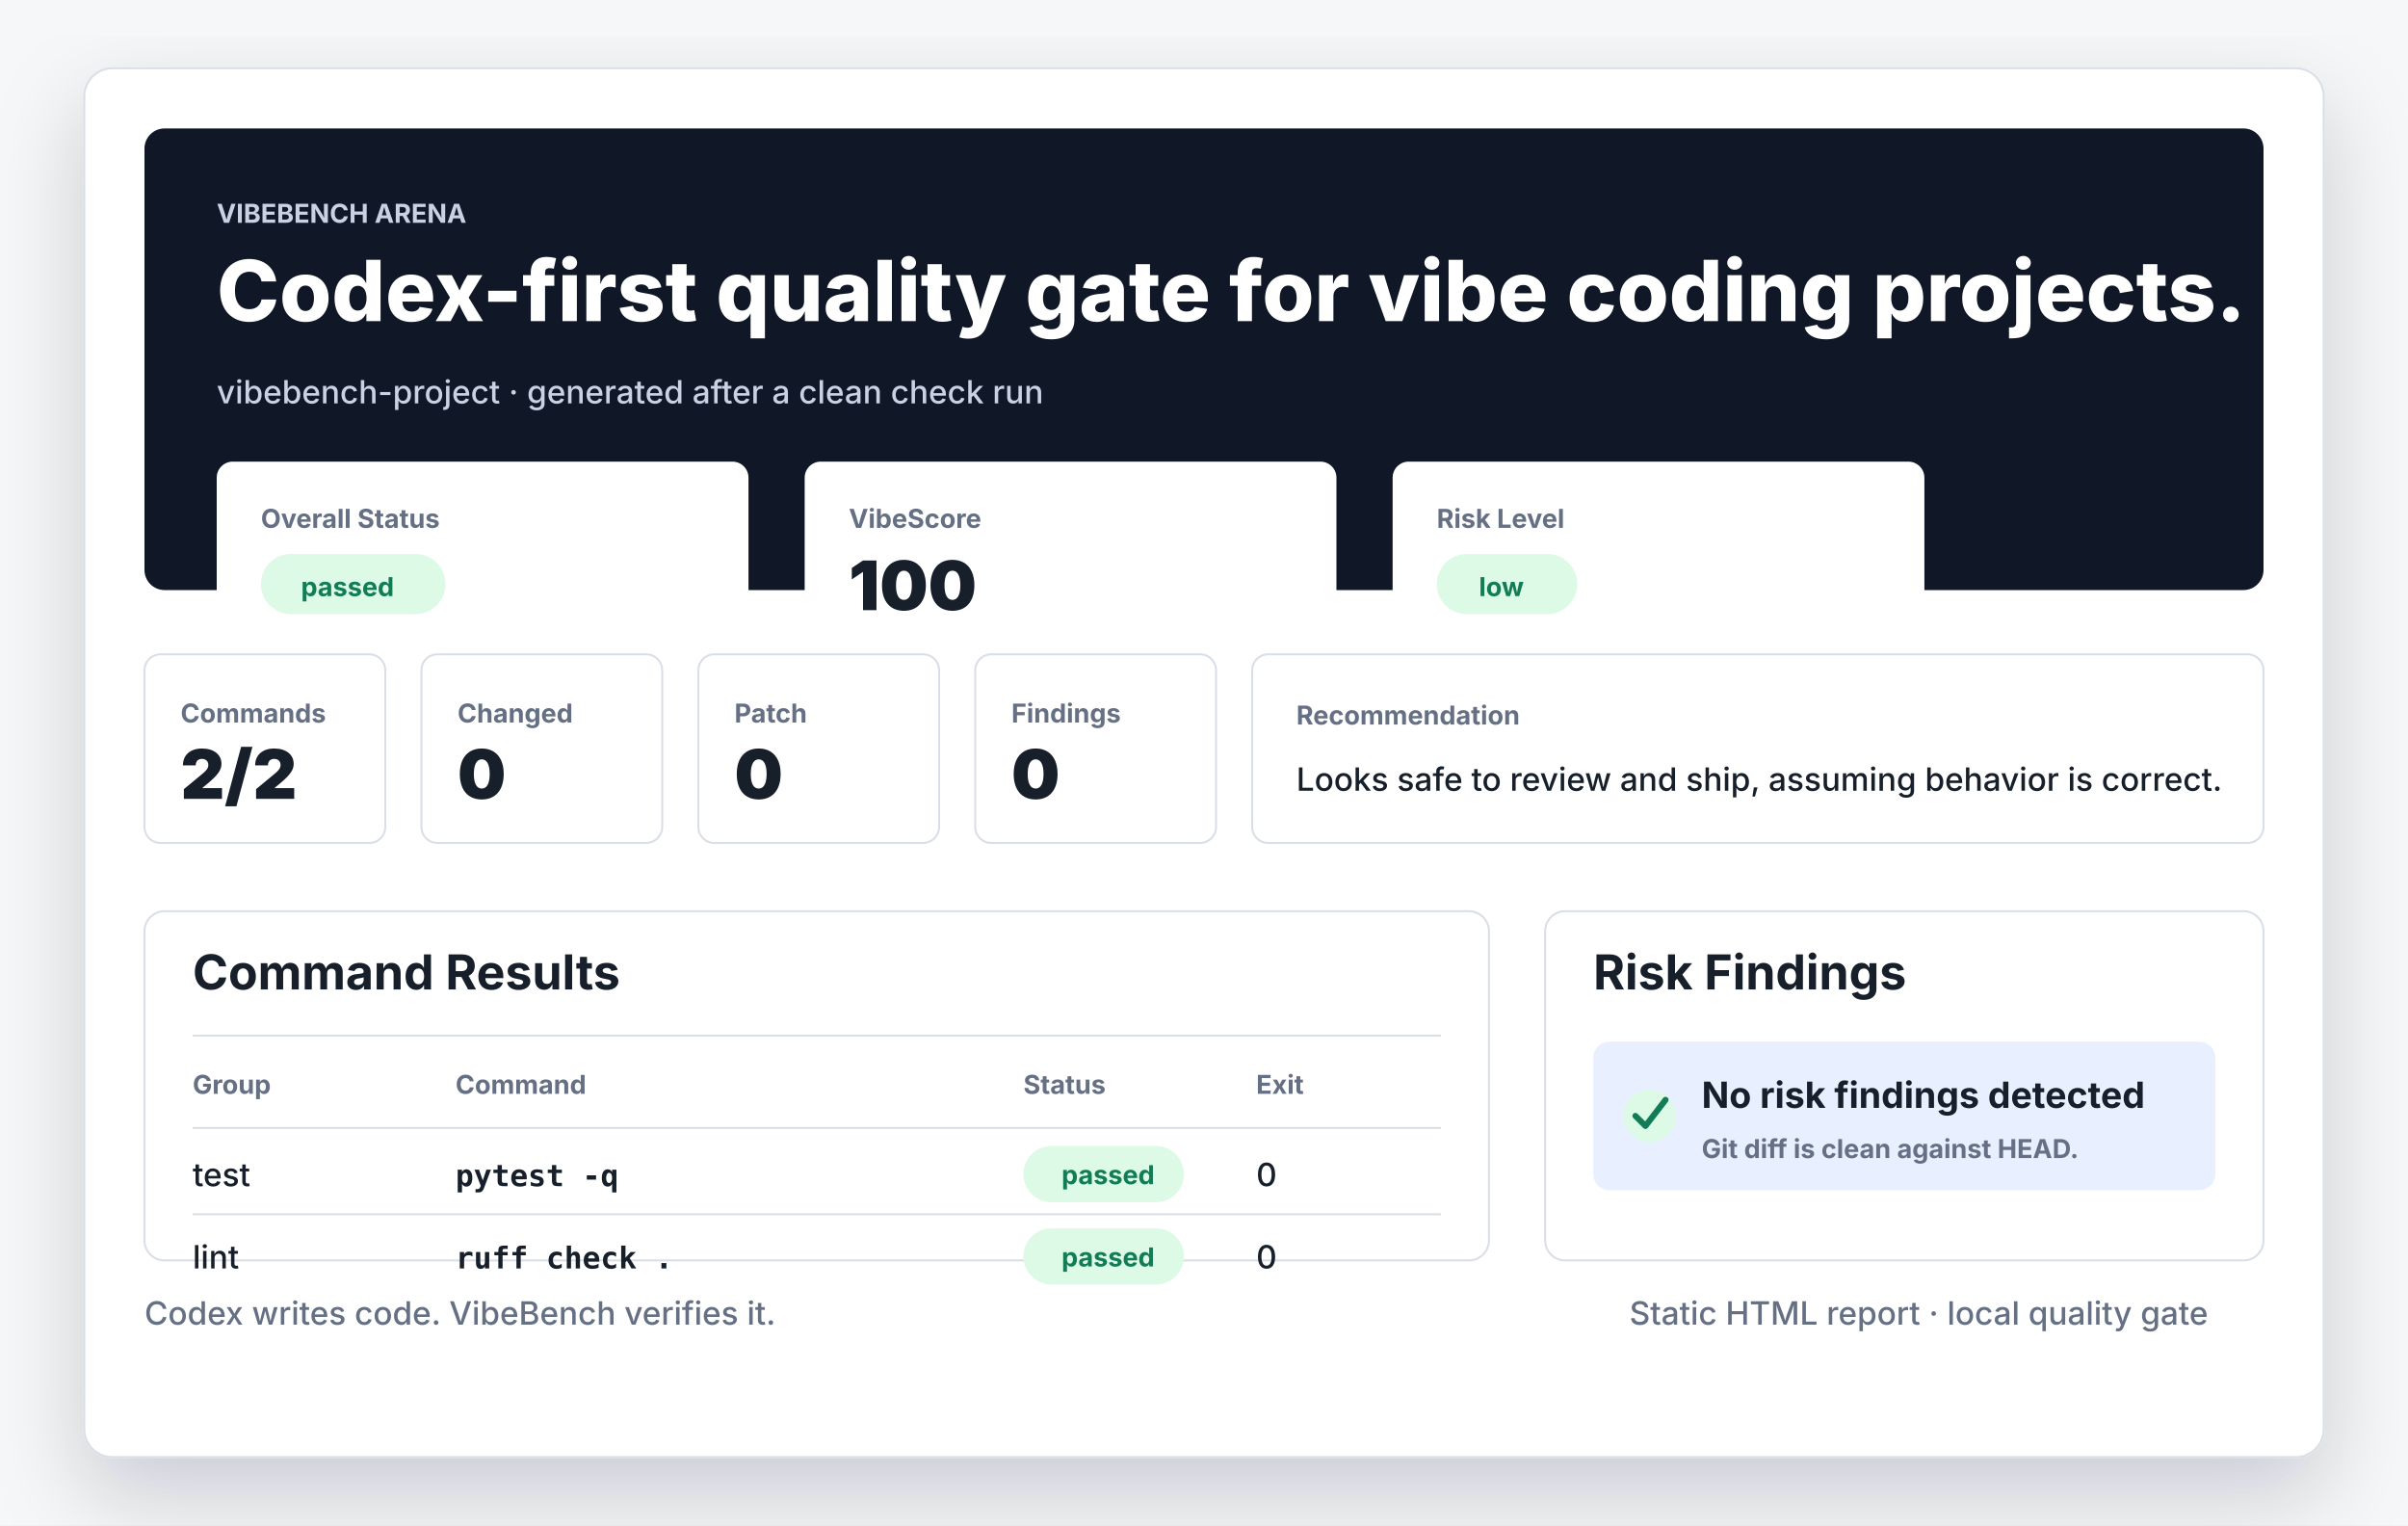
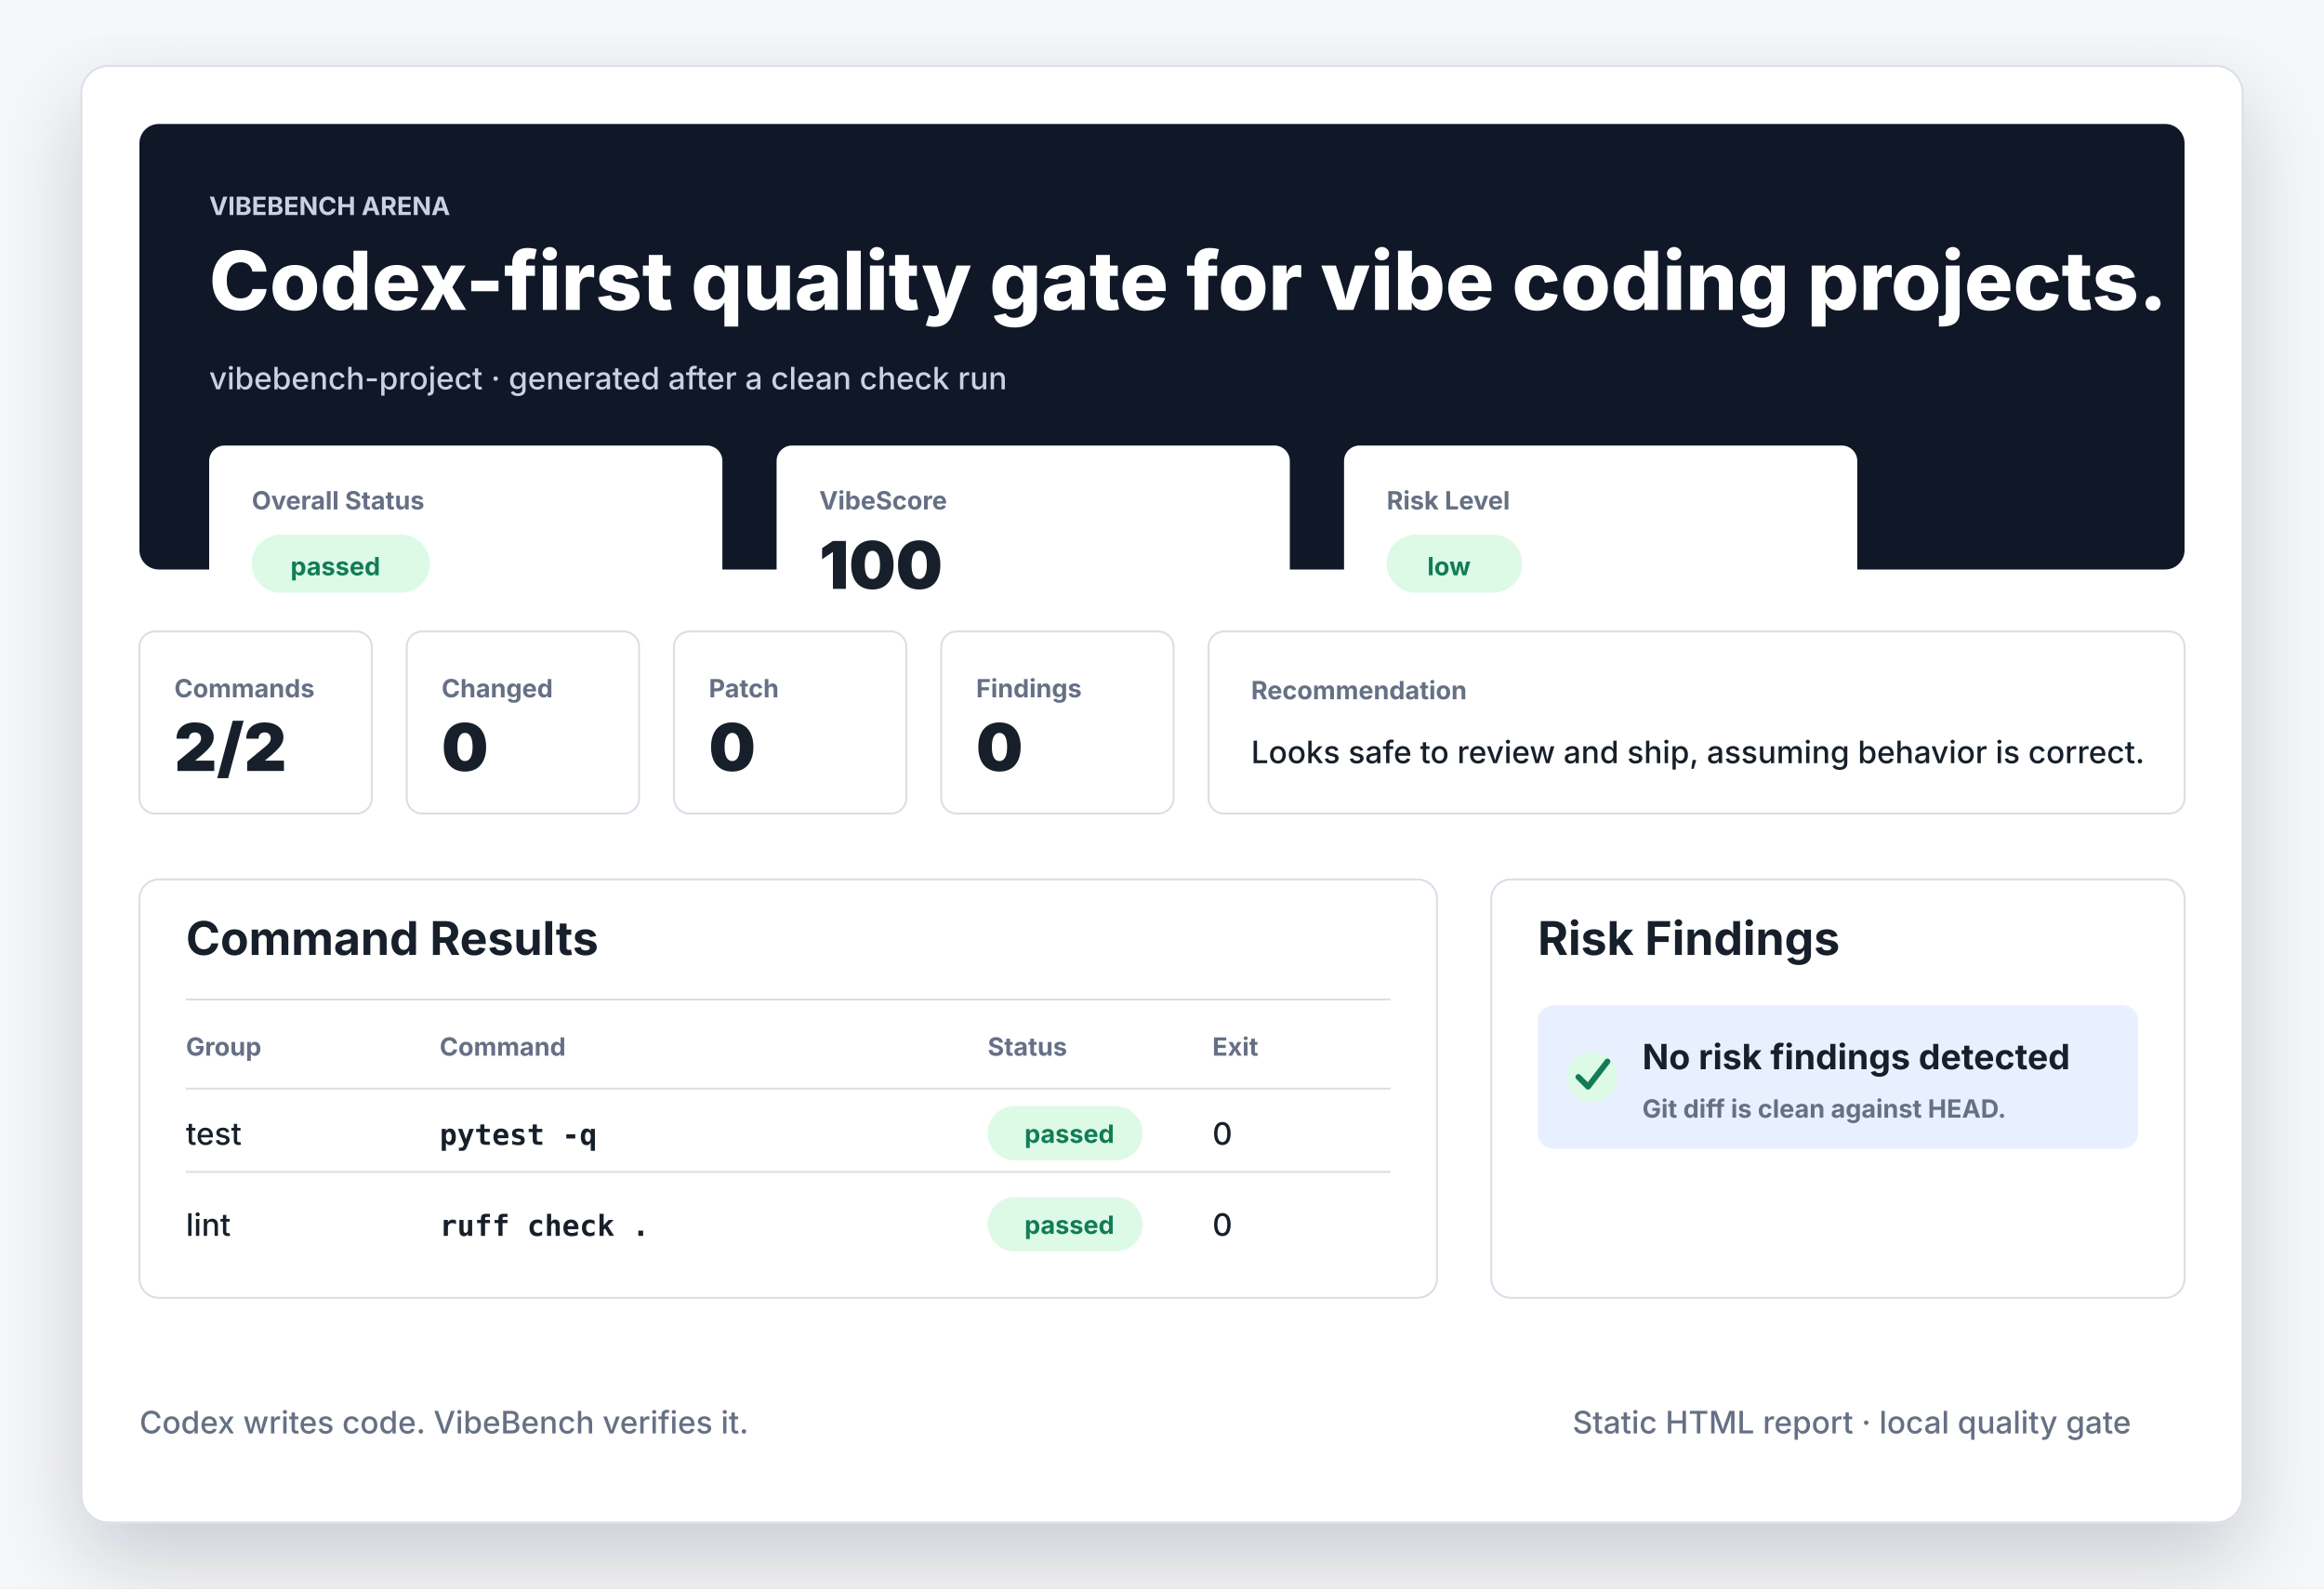
- <svg xmlns="http://www.w3.org/2000/svg" width="1200" height="760" viewBox="0 0 1200 760" role="img" aria-labelledby="title desc">
+ <svg xmlns="http://www.w3.org/2000/svg" width="1200" height="820" viewBox="0 0 1200 820" role="img" aria-labelledby="title desc">
  <defs>
    <filter id="shadow" x="-20%" y="-20%" width="140%" height="140%">
      <feDropShadow dx="0" dy="18" stdDeviation="22" flood-color="#101828" flood-opacity="0.18" />
    </filter>
    <style>
      .bg { fill: #f6f7f9; }
      .ink { fill: #17202a; }
      .muted { fill: #667085; }
      .panel { fill: #ffffff; stroke: #d9dee7; stroke-width: 1; }
      .hero { fill: #101828; }
      .hero-muted { fill: #c8d2e2; }
      .white { fill: #ffffff; }
      .green { fill: #127c56; }
      .green-bg { fill: #dcfae6; }
      .blue-bg { fill: #e8f0ff; }
      .line { stroke: #d9dee7; stroke-width: 1; }
      .title { font: 800 42px Inter, ui-sans-serif, system-ui, -apple-system, BlinkMacSystemFont, "Segoe UI", sans-serif; letter-spacing: 0; }
      .h2 { font: 750 24px Inter, ui-sans-serif, system-ui, -apple-system, BlinkMacSystemFont, "Segoe UI", sans-serif; letter-spacing: 0; }
      .h3 { font: 750 18px Inter, ui-sans-serif, system-ui, -apple-system, BlinkMacSystemFont, "Segoe UI", sans-serif; letter-spacing: 0; }
      .body { font: 500 16px Inter, ui-sans-serif, system-ui, -apple-system, BlinkMacSystemFont, "Segoe UI", sans-serif; letter-spacing: 0; }
      .small { font: 650 13px Inter, ui-sans-serif, system-ui, -apple-system, BlinkMacSystemFont, "Segoe UI", sans-serif; letter-spacing: 0; }
      .mono { font: 600 15px ui-monospace, SFMono-Regular, Menlo, Consolas, monospace; letter-spacing: 0; }
      .number { font: 850 34px Inter, ui-sans-serif, system-ui, -apple-system, BlinkMacSystemFont, "Segoe UI", sans-serif; letter-spacing: 0; }
    </style>
  </defs>
-   <rect class="bg" width="1200" height="760" rx="0" />
-   <rect x="42" y="34" width="1116" height="692" rx="14" class="panel" filter="url(#shadow)" />
+   <rect class="bg" width="1200" height="820" rx="0" />
+   <rect x="42" y="34" width="1116" height="752" rx="14" class="panel" filter="url(#shadow)" />
  <rect x="72" y="64" width="1056" height="230" rx="10" class="hero" />
  <text x="108" y="111" class="small hero-muted">VIBEBENCH ARENA</text>
  <text x="108" y="160" class="title white">Codex-first quality gate for vibe coding projects.</text>
  <text x="108" y="201" class="body hero-muted">vibebench-project · generated after a clean check run</text>
  <rect x="108" y="230" width="265" height="92" rx="8" fill="#ffffff" />
  <text x="130" y="263" class="small muted">Overall Status</text>
  <rect x="130" y="276" width="92" height="30" rx="15" class="green-bg" />
  <text x="150" y="297" class="small green">passed</text>
  <rect x="401" y="230" width="265" height="92" rx="8" fill="#ffffff" />
  <text x="423" y="263" class="small muted">VibeScore</text>
  <text x="423" y="304" class="number ink">100</text>
  <rect x="694" y="230" width="265" height="92" rx="8" fill="#ffffff" />
  <text x="716" y="263" class="small muted">Risk Level</text>
  <rect x="716" y="276" width="70" height="30" rx="15" class="green-bg" />
  <text x="737" y="297" class="small green">low</text>
  <g transform="translate(72 326)">
    <rect width="120" height="94" rx="8" class="panel" />
    <text x="18" y="34" class="small muted">Commands</text>
    <text x="18" y="72" class="number ink">2/2</text>
  </g>
  <g transform="translate(210 326)">
    <rect width="120" height="94" rx="8" class="panel" />
    <text x="18" y="34" class="small muted">Changed</text>
    <text x="18" y="72" class="number ink">0</text>
  </g>
  <g transform="translate(348 326)">
    <rect width="120" height="94" rx="8" class="panel" />
    <text x="18" y="34" class="small muted">Patch</text>
    <text x="18" y="72" class="number ink">0</text>
  </g>
  <g transform="translate(486 326)">
    <rect width="120" height="94" rx="8" class="panel" />
    <text x="18" y="34" class="small muted">Findings</text>
    <text x="18" y="72" class="number ink">0</text>
  </g>
  <g transform="translate(624 326)">
    <rect width="504" height="94" rx="8" class="panel" />
    <text x="22" y="35" class="small muted">Recommendation</text>
    <text x="22" y="68" class="body ink">Looks safe to review and ship, assuming behavior is correct.</text>
  </g>
  <g transform="translate(72 454)">
-     <rect width="670" height="174" rx="10" class="panel" />
+     <rect width="670" height="216" rx="10" class="panel" />
    <text x="24" y="39" class="h2 ink">Command Results</text>
    <line x1="24" y1="62" x2="646" y2="62" class="line" />
    <text x="24" y="91" class="small muted">Group</text>
    <text x="155" y="91" class="small muted">Command</text>
    <text x="438" y="91" class="small muted">Status</text>
    <text x="554" y="91" class="small muted">Exit</text>
    <line x1="24" y1="108" x2="646" y2="108" class="line" />
    <text x="24" y="137" class="body ink">test</text>
    <text x="155" y="137" class="mono ink">pytest -q</text>
    <rect x="438" y="117" width="80" height="28" rx="14" class="green-bg" />
    <text x="457" y="136" class="small green">passed</text>
    <text x="554" y="137" class="body ink">0</text>
    <line x1="24" y1="151" x2="646" y2="151" class="line" />
-     <text x="24" y="178" class="body ink">lint</text>
-     <text x="155" y="178" class="mono ink">ruff check .</text>
-     <rect x="438" y="158" width="80" height="28" rx="14" class="green-bg" />
-     <text x="457" y="177" class="small green">passed</text>
-     <text x="554" y="178" class="body ink">0</text>
+     <text x="24" y="184" class="body ink">lint</text>
+     <text x="155" y="184" class="mono ink">ruff check .</text>
+     <rect x="438" y="164" width="80" height="28" rx="14" class="green-bg" />
+     <text x="457" y="183" class="small green">passed</text>
+     <text x="554" y="184" class="body ink">0</text>
  </g>
  <g transform="translate(770 454)">
-     <rect width="358" height="174" rx="10" class="panel" />
+     <rect width="358" height="216" rx="10" class="panel" />
    <text x="24" y="39" class="h2 ink">Risk Findings</text>
    <rect x="24" y="65" width="310" height="74" rx="8" class="blue-bg" />
    <circle cx="52" cy="102" r="13" class="green-bg" />
    <path d="M45 102l5 5 10-13" fill="none" stroke="#127c56" stroke-width="3" stroke-linecap="round" stroke-linejoin="round" />
    <text x="78" y="98" class="h3 ink">No risk findings detected</text>
    <text x="78" y="123" class="small muted">Git diff is clean against HEAD.</text>
  </g>
-   <g transform="translate(72 660)">
+   <g transform="translate(72 740)">
    <text x="0" y="0" class="body muted">Codex writes code. VibeBench verifies it.</text>
    <text x="740" y="0" class="body muted">Static HTML report · local quality gate</text>
  </g>
</svg>
